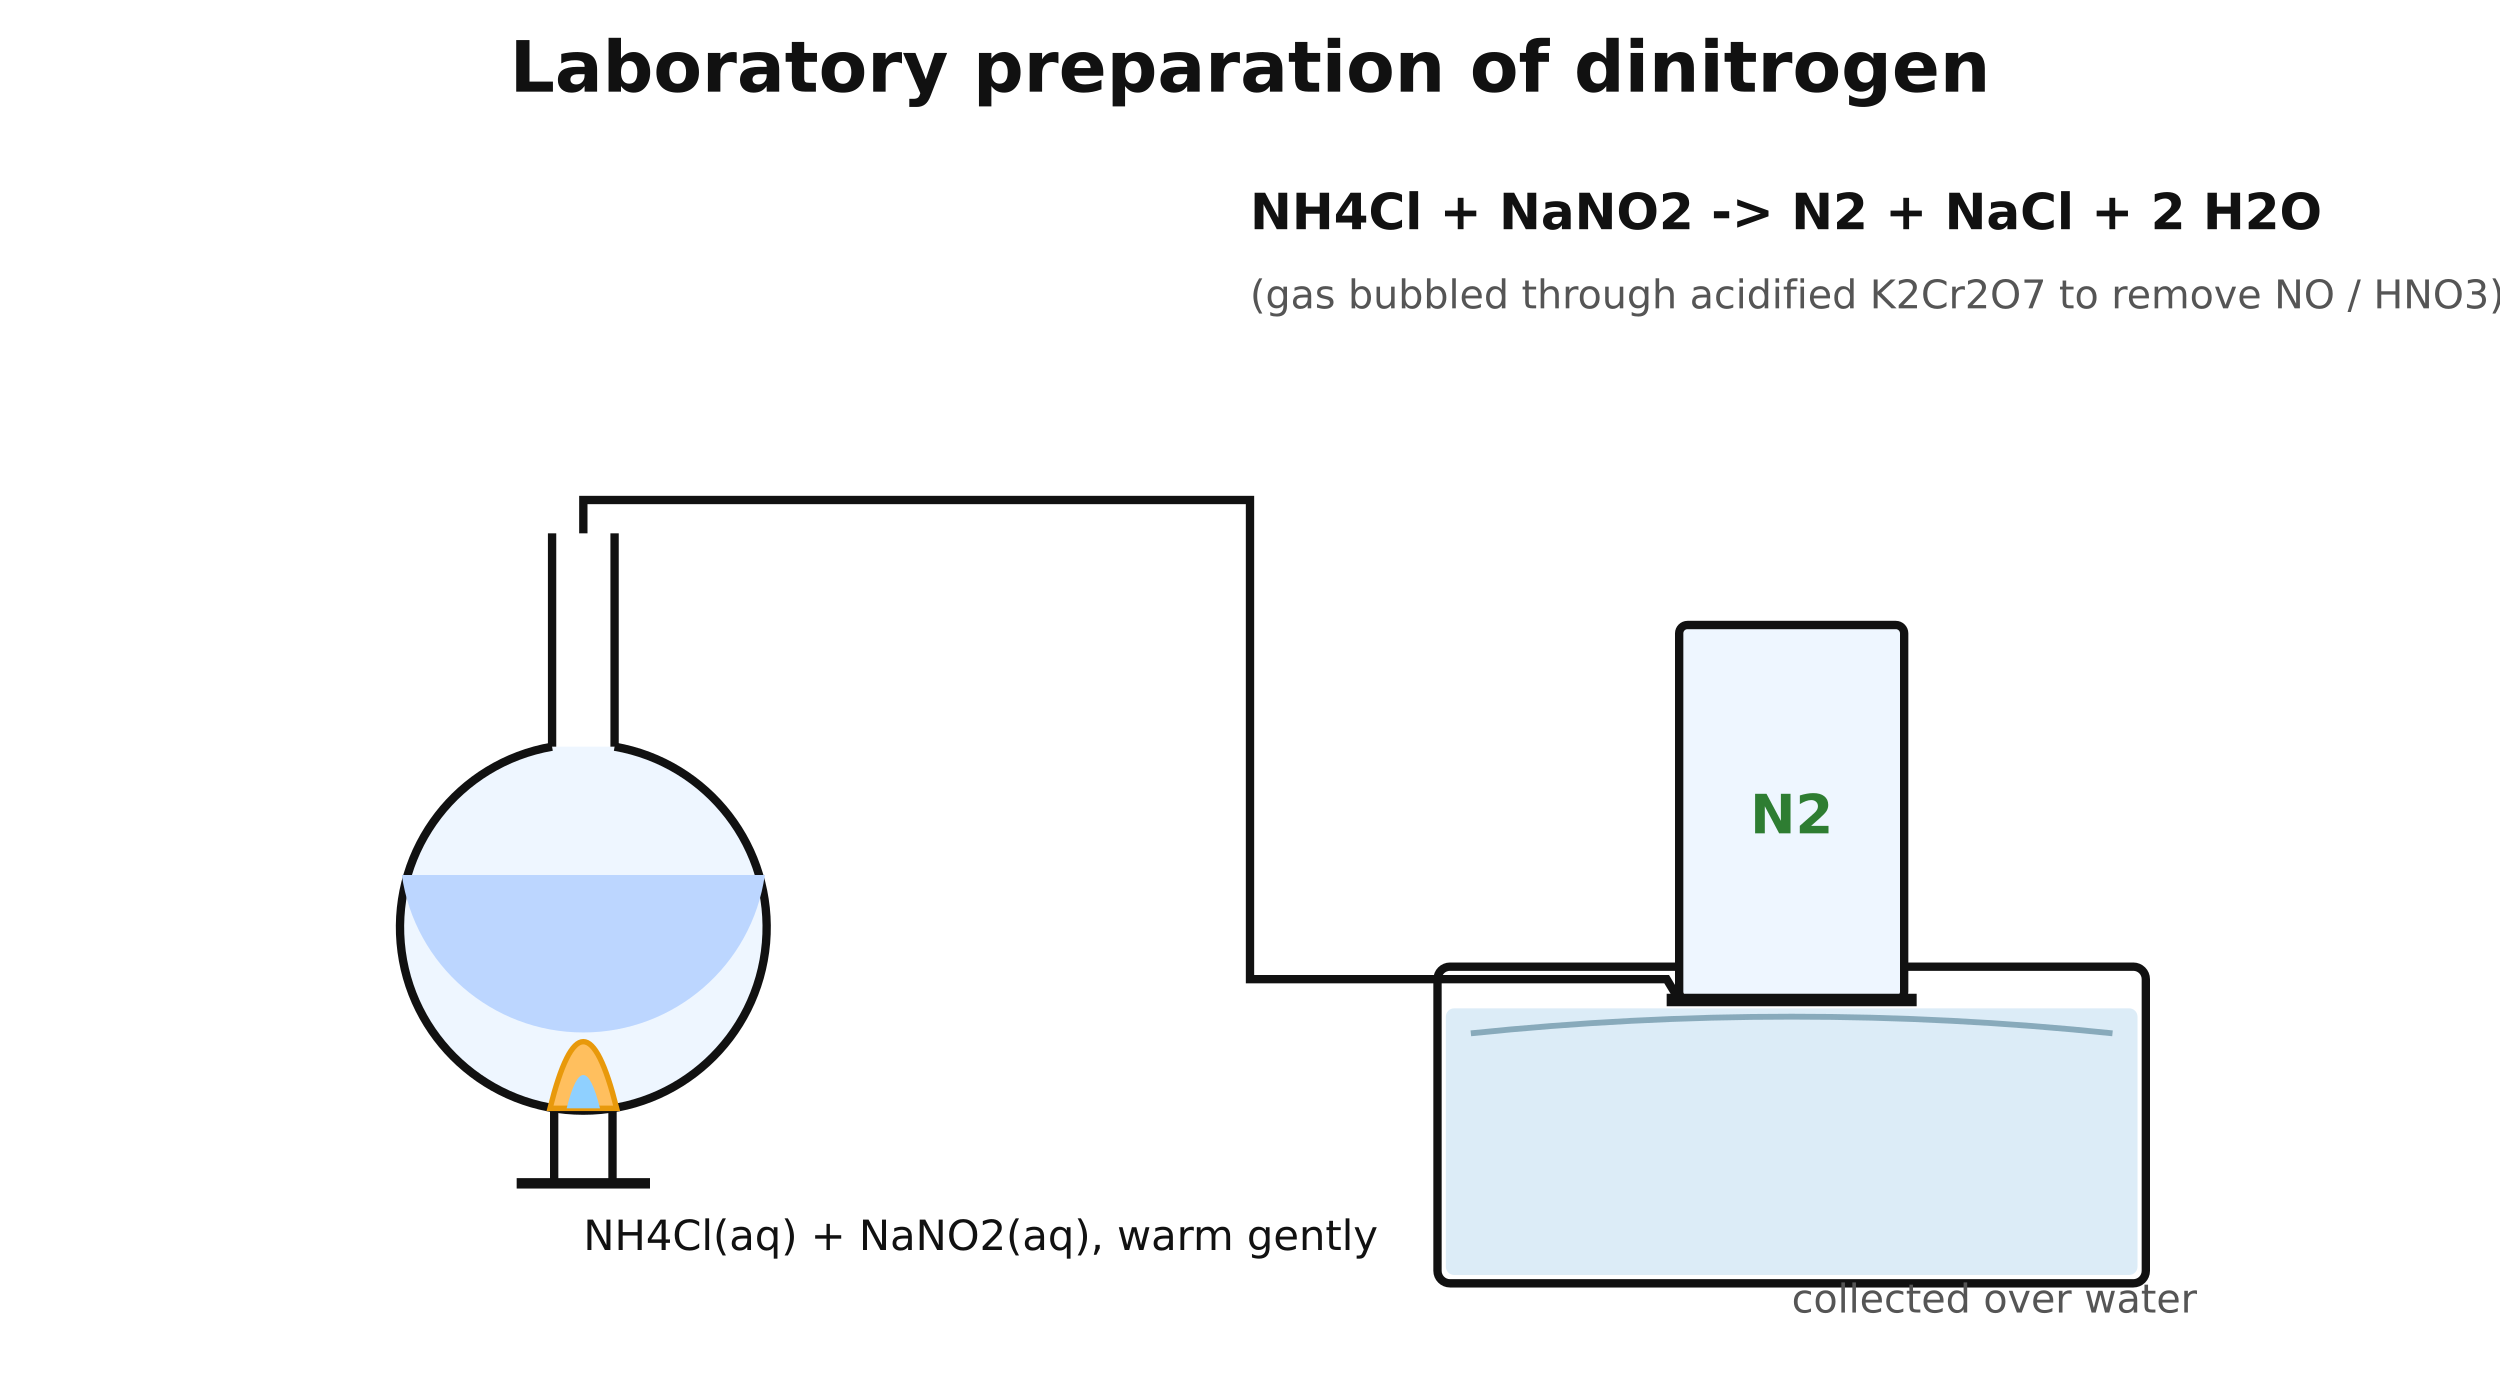
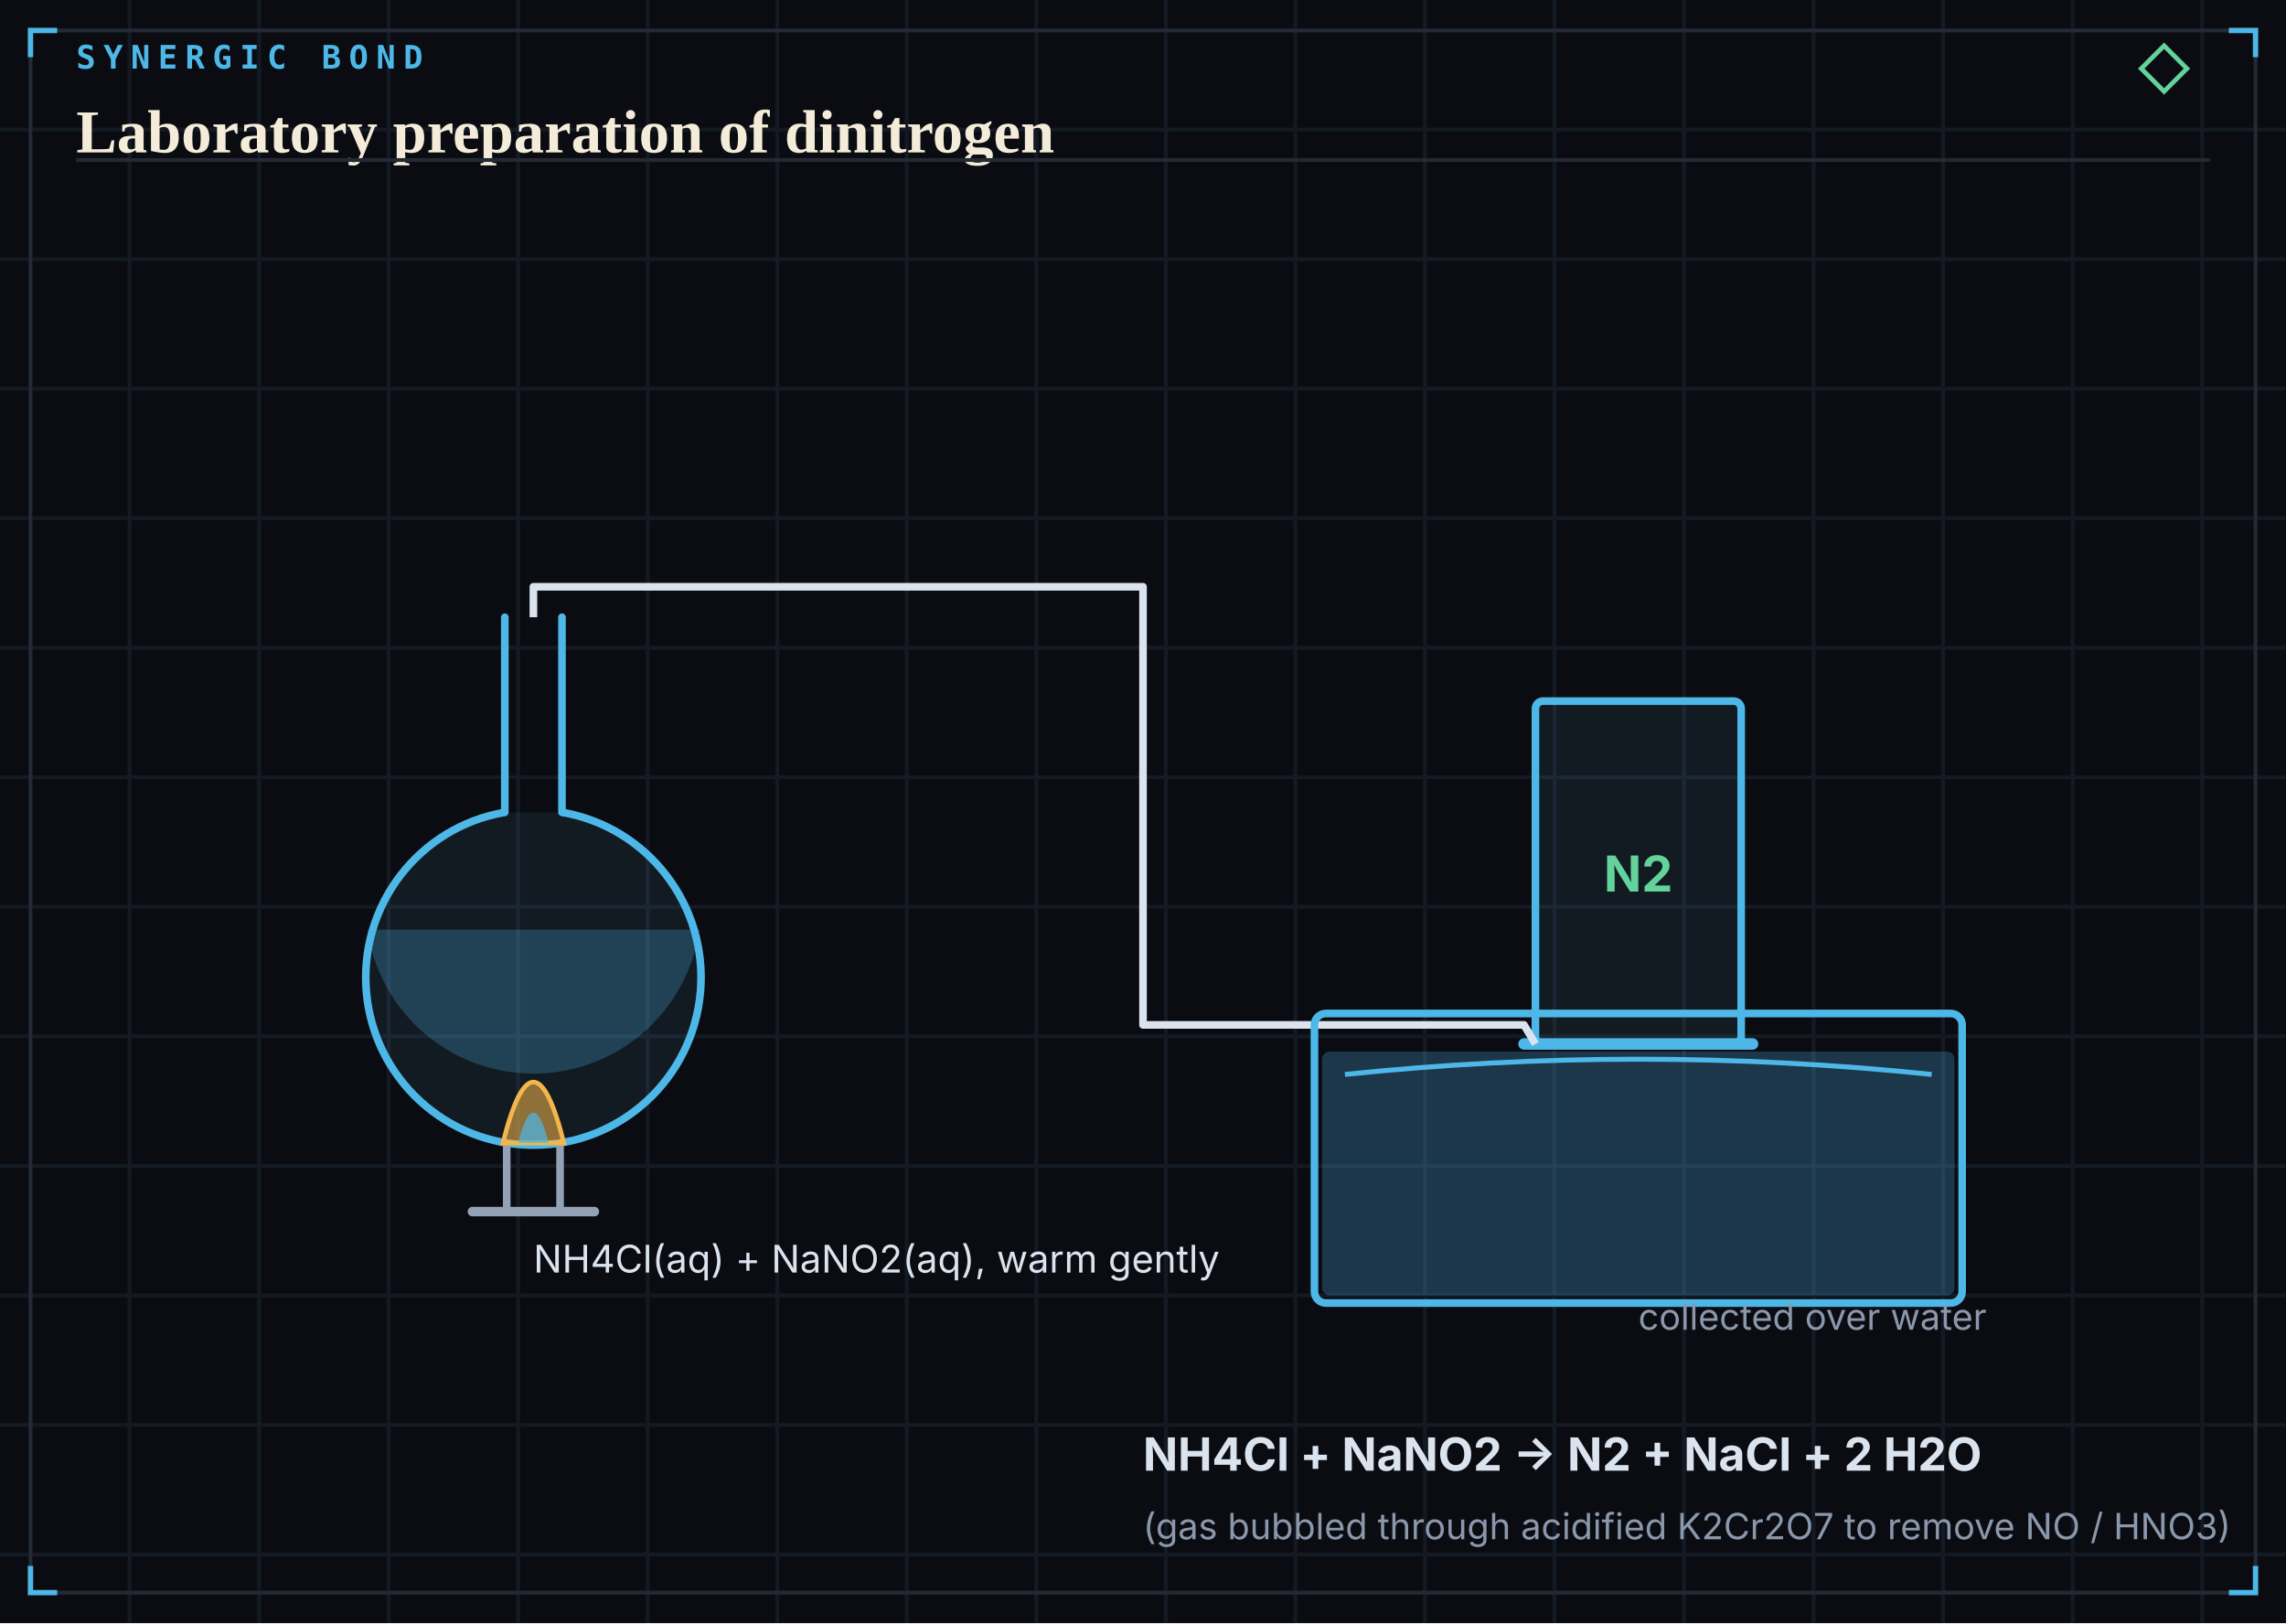
- <svg xmlns="http://www.w3.org/2000/svg" width="600" height="330" viewBox="0 0 600 330" font-family="DejaVu Sans, Arial, sans-serif">
-   <rect x="0" y="0" width="600" height="330" fill="white" />
-   <text x="300.0" y="22.0" font-family="DejaVu Sans, Arial, sans-serif" font-size="17" font-weight="bold" fill="#111" text-anchor="middle">Laboratory preparation of dinitrogen</text>
-   <path d="M 132.5 179.2 A 44 44 0 1 0 147.5 179.2" fill="#eef6ff" stroke="#111" stroke-width="2" />
-   <line x1="132.5" y1="179.2" x2="132.5" y2="128.0" stroke="#111" stroke-width="2" />
-   <line x1="147.5" y1="179.2" x2="147.5" y2="128.0" stroke="#111" stroke-width="2" />
-   <path d="M 96.44 210 A 44 44 0 0 0 183.56 210 L 183.56 210.0 L 96.44 210.0 Z" fill="#bcd6ff" stroke="none" stroke-width="2.0" />
-   <line x1="124.0" y1="284.0" x2="156.0" y2="284.0" stroke="#111" stroke-width="2.5" />
-   <line x1="133.0" y1="266.0" x2="133.0" y2="284.0" stroke="#111" stroke-width="2" />
-   <line x1="147.0" y1="266.0" x2="147.0" y2="284.0" stroke="#111" stroke-width="2" />
-   <path d="M 132 266 Q 140 234 148 266 Z" fill="#ffbf5e" stroke="#e8990b" stroke-width="1.3" />
-   <path d="M 136 266 Q 140 250 144 266 Z" fill="#8fd0ff" stroke="none" stroke-width="2.0" />
-   <text x="140.0" y="300.0" font-family="DejaVu Sans, Arial, sans-serif" font-size="10" font-weight="normal" fill="#111" text-anchor="start">NH4Cl(aq) + NaNO2(aq),  warm gently</text>
-   <path d="M 140.0 128.0 L 140.0 120.0 L 300.0 120.0 L 300.0 235.0 L 360.0 235.0" fill="none" stroke="#111" stroke-width="2" />
-   <rect x="345.0" y="232" width="170" height="76" rx="3" fill="none" stroke="#111" stroke-width="2" />
-   <rect x="347.0" y="242" width="166" height="64" rx="2" fill="#dcecf7" stroke="none" stroke-width="1.6" />
-   <path d="M 353.0 248 Q 430 240 507.0 248" fill="none" stroke="#8ab" stroke-width="1.4" />
-   <rect x="403.0" y="150" width="54" height="90" rx="2" fill="#eef6ff" stroke="#111" stroke-width="2" />
-   <line x1="400.0" y1="240.0" x2="460.0" y2="240.0" stroke="#111" stroke-width="3" />
-   <text x="430.0" y="200.0" font-family="DejaVu Sans, Arial, sans-serif" font-size="13" font-weight="bold" fill="#2e7d32" text-anchor="middle">N2</text>
-   <path d="M 360.0 235.0 L 400.0 235.0 L 403.0 240.0" fill="none" stroke="#111" stroke-width="2" />
-   <text x="430.0" y="315.0" font-family="DejaVu Sans, Arial, sans-serif" font-size="9.5" font-weight="normal" fill="#555" text-anchor="start">collected over water</text>
-   <text x="300.0" y="55.0" font-family="DejaVu Sans, Arial, sans-serif" font-size="12" font-weight="bold" fill="#111" text-anchor="start">NH4Cl + NaNO2  -&gt;  N2 + NaCl + 2 H2O</text>
-   <text x="300.0" y="74.0" font-family="DejaVu Sans, Arial, sans-serif" font-size="9.5" font-weight="normal" fill="#555" text-anchor="start">(gas bubbled through acidified K2Cr2O7 to remove NO / HNO3)</text>
+ <svg xmlns="http://www.w3.org/2000/svg" width="600" height="426" viewBox="0 0 600 426" font-family="'Inter','Helvetica Neue',Arial,'DejaVu Sans',sans-serif">
+   <rect width="600" height="426" fill="#0a0c11" />
+   <g stroke="#141a24" stroke-width="1">
+     <line x1="34" y1="0" x2="34" y2="426" />
+     <line x1="68" y1="0" x2="68" y2="426" />
+     <line x1="102" y1="0" x2="102" y2="426" />
+     <line x1="136" y1="0" x2="136" y2="426" />
+     <line x1="170" y1="0" x2="170" y2="426" />
+     <line x1="204" y1="0" x2="204" y2="426" />
+     <line x1="238" y1="0" x2="238" y2="426" />
+     <line x1="272" y1="0" x2="272" y2="426" />
+     <line x1="306" y1="0" x2="306" y2="426" />
+     <line x1="340" y1="0" x2="340" y2="426" />
+     <line x1="374" y1="0" x2="374" y2="426" />
+     <line x1="408" y1="0" x2="408" y2="426" />
+     <line x1="442" y1="0" x2="442" y2="426" />
+     <line x1="476" y1="0" x2="476" y2="426" />
+     <line x1="510" y1="0" x2="510" y2="426" />
+     <line x1="544" y1="0" x2="544" y2="426" />
+     <line x1="578" y1="0" x2="578" y2="426" />
+     <line x1="0" y1="34" x2="600" y2="34" />
+     <line x1="0" y1="68" x2="600" y2="68" />
+     <line x1="0" y1="102" x2="600" y2="102" />
+     <line x1="0" y1="136" x2="600" y2="136" />
+     <line x1="0" y1="170" x2="600" y2="170" />
+     <line x1="0" y1="204" x2="600" y2="204" />
+     <line x1="0" y1="238" x2="600" y2="238" />
+     <line x1="0" y1="272" x2="600" y2="272" />
+     <line x1="0" y1="306" x2="600" y2="306" />
+     <line x1="0" y1="340" x2="600" y2="340" />
+     <line x1="0" y1="374" x2="600" y2="374" />
+     <line x1="0" y1="408" x2="600" y2="408" />
+   </g>
+   <rect x="8" y="8" width="584" height="410" fill="none" stroke="#232a36" stroke-width="1" />
+   <path d="M 8 15 L 8 8 L 15 8" stroke="#4db8e8" stroke-width="1.4" fill="none" />
+   <path d="M 592 15 L 592 8 L 585 8" stroke="#4db8e8" stroke-width="1.4" fill="none" />
+   <path d="M 8 411 L 8 418 L 15 418" stroke="#4db8e8" stroke-width="1.4" fill="none" />
+   <path d="M 592 411 L 592 418 L 585 418" stroke="#4db8e8" stroke-width="1.4" fill="none" />
+   <text x="20" y="18" font-size="8.5" font-weight="bold" fill="#4db8e8" text-anchor="start" font-family="'SF Mono','DejaVu Sans Mono',ui-monospace,Menlo,monospace" letter-spacing="0.24em">SYNERGIC BOND</text>
+   <path d="M 568 12 l 6 6 l -6 6 l -6 -6 z" fill="none" stroke="#63d39b" stroke-width="1.2" />
+   <text x="20" y="40" font-size="16" font-weight="bold" fill="#f4ecd9" text-anchor="start" font-family="'Georgia','Times New Roman',serif">Laboratory preparation of dinitrogen</text>
+   <line x1="20" y1="42" x2="580" y2="42" stroke="#232a36" stroke-width="1" />
+   <g transform="translate(0,34)">
+     <path d="M 132.5 179.2 A 44 44 0 1 0 147.5 179.2" fill="rgba(120,190,235,0.08)" stroke="#4db8e8" stroke-width="2" stroke-linejoin="round" />
+     <line x1="132.5" y1="179.2" x2="132.5" y2="128.0" stroke="#4db8e8" stroke-width="2" stroke-linecap="round" />
+     <line x1="147.5" y1="179.2" x2="147.5" y2="128.0" stroke="#4db8e8" stroke-width="2" stroke-linecap="round" />
+     <path d="M 96.44 210 A 44 44 0 0 0 183.56 210 L 183.56 210.0 L 96.44 210.0 Z" fill="rgba(80,180,232,0.26)" stroke="none" />
+     <line x1="124.0" y1="284.0" x2="156.0" y2="284.0" stroke="#93a1b5" stroke-width="2.5" stroke-linecap="round" />
+     <line x1="133.0" y1="266.0" x2="133.0" y2="284.0" stroke="#93a1b5" stroke-width="2" stroke-linecap="round" />
+     <line x1="147.0" y1="266.0" x2="147.0" y2="284.0" stroke="#93a1b5" stroke-width="2" stroke-linecap="round" />
+     <path d="M 132 266 Q 140 234 148 266 Z" fill="#f3b64b" fill-opacity="0.55" stroke="#f3b64b" stroke-width="1.2" />
+     <path d="M 136 266 Q 140 250 144 266 Z" fill="#4db8e8" fill-opacity="0.7" stroke="none" />
+     <text x="140.0" y="300.0" font-size="10" font-weight="normal" fill="#dbe3ef" text-anchor="start">NH4Cl(aq) + NaNO2(aq),  warm gently</text>
+     <path d="M 140.0 128.0 L 140.0 120.0 L 300.0 120.0 L 300.0 235.0 L 360.0 235.0" fill="none" stroke="#dbe3ef" stroke-width="2" stroke-linejoin="round" />
+     <rect x="345.0" y="232" width="170" height="76" rx="3" fill="none" stroke="#4db8e8" stroke-width="2" />
+     <rect x="347.0" y="242" width="166" height="64" rx="2" fill="rgba(80,180,232,0.26)" stroke="none" />
+     <path d="M 353.0 248 Q 430 240 507.0 248" fill="none" stroke="#4db8e8" stroke-width="1.3" stroke-linejoin="round" />
+     <rect x="403.0" y="150" width="54" height="90" rx="2" fill="rgba(120,190,235,0.08)" stroke="#4db8e8" stroke-width="2" />
+     <line x1="400.0" y1="240.0" x2="460.0" y2="240.0" stroke="#4db8e8" stroke-width="3" stroke-linecap="round" />
+     <text x="430.0" y="200.0" font-size="13" font-weight="bold" fill="#63d39b" text-anchor="middle">N2</text>
+     <path d="M 360.0 235.0 L 400.0 235.0 L 403.0 240.0" fill="none" stroke="#dbe3ef" stroke-width="2" stroke-linejoin="round" />
+     <text x="430.0" y="315.0" font-size="9.5" font-weight="normal" fill="#8b98ac" text-anchor="start">collected over water</text>
+     <text x="300.0" y="352.0" font-size="12" font-weight="bold" fill="#dbe3ef" text-anchor="start">NH4Cl + NaNO2  -&gt;  N2 + NaCl + 2 H2O</text>
+     <text x="300.0" y="370.0" font-size="9.5" font-weight="normal" fill="#8b98ac" text-anchor="start">(gas bubbled through acidified K2Cr2O7 to remove NO / HNO3)</text>
+   </g>
</svg>
